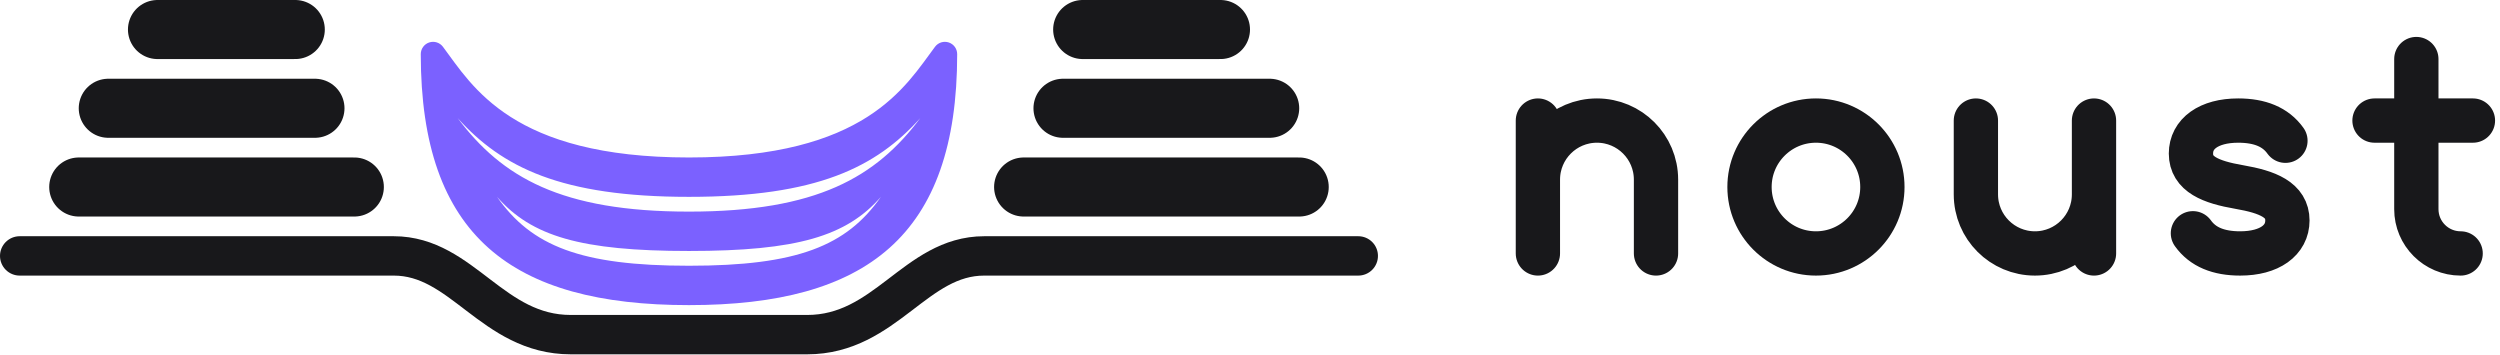
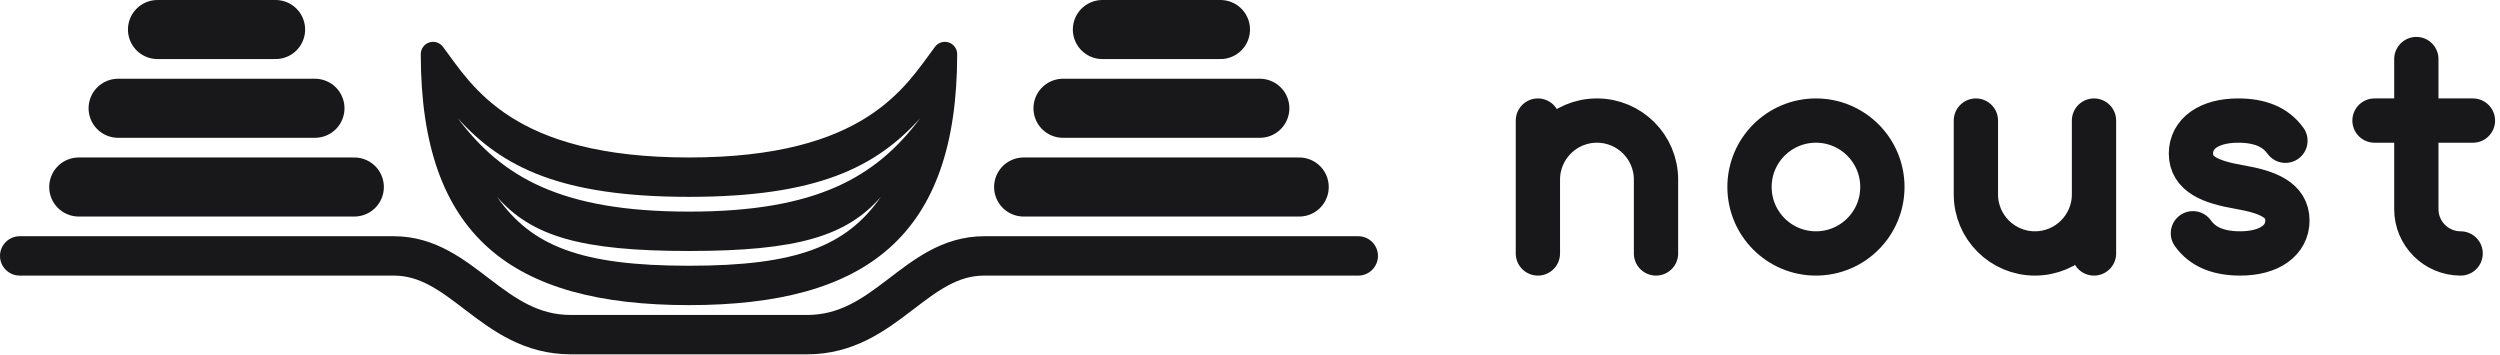
<svg xmlns="http://www.w3.org/2000/svg" viewBox="0 0 254 36" width="254" height="36" color="#18181b" fill="none">
-   <g id="noust-wordmark" stroke-linecap="round" stroke-linejoin="round">
+   <g id="noust-wordmark" fill="none" stroke-linecap="round" stroke-linejoin="round">
    <path d="M2 26H40C47 26 50 34 58 34H82C90 34 93 26 100 26H138" stroke="currentColor" stroke-width="4" />
-     <path d="M8 19H36M11 11H32M16 3H30M104 19H132M108 11H129M110 3H124" stroke="currentColor" stroke-width="6" />
-     <path d="M42.75 5.5A1.25 1.25 0 0 1 45 4.75C48 8.75 52 16 70 16C88 16 92 8.75 95 4.75A1.25 1.25 0 0 1 97.25 5.5C97.25 24 88 31 70 31C52 31 42.75 24 42.75 5.5ZM46.5 12C51 17 57 20 70 20C83 20 89 17 93.5 12C89 18 83 21.5 70 21.5C57 21.5 51 18 46.5 12ZM50.5 20C54 24 59 25.5 70 25.5C81 25.5 86 24 89.5 20C86 25 81 27 70 27C59 27 54 25 50.5 20Z" fill="#7b61ff" fill-rule="evenodd" />
+     <path d="M8 19H36M12 11H32M16 3H28M104 19H132M108 11H128M112 3H124" stroke="currentColor" stroke-width="6" />
+     <path d="M42.75 5.5A1.25 1.25 0 0 1 45 4.75C48 8.75 52 16 70 16C88 16 92 8.75 95 4.75A1.25 1.25 0 0 1 97.25 5.5C97.25 24 88 31 70 31C52 31 42.75 24 42.75 5.5ZM46.5 12C51 17 57 20 70 20C83 20 89 17 93.5 12C89 18 83 21.5 70 21.5C57 21.5 51 18 46.5 12ZM50.5 20C54 24 59 25.5 70 25.5C81 25.5 86 24 89.5 20C86 25 81 27 70 27C59 27 54 25 50.5 20Z" fill="currentColor" fill-rule="evenodd" />
    <path d="M156.25 12.25V25.75M156.25 18.25A6 6 0 0 1 168.25 18.25V25.75M200.75 12.25V19.75A6 6 0 0 0 212.75 19.75M212.75 12.25V25.75M232.2 14.3C231.2 12.9 229.6 12.25 227.4 12.25C224.4 12.25 222.6 13.6 222.6 15.6C222.6 17.7 224.6 18.5 227.5 19C230.4 19.5 232.4 20.3 232.4 22.4C232.4 24.4 230.6 25.75 227.6 25.75C225.4 25.75 223.8 25.1 222.8 23.7M241.25 12.25H251.25M245.5 6V21.25A4.5 4.5 0 0 0 250 25.75" stroke="currentColor" stroke-width="4.5" />
    <circle cx="184.5" cy="19" r="6.75" stroke="currentColor" stroke-width="4.5" />
  </g>
</svg>
